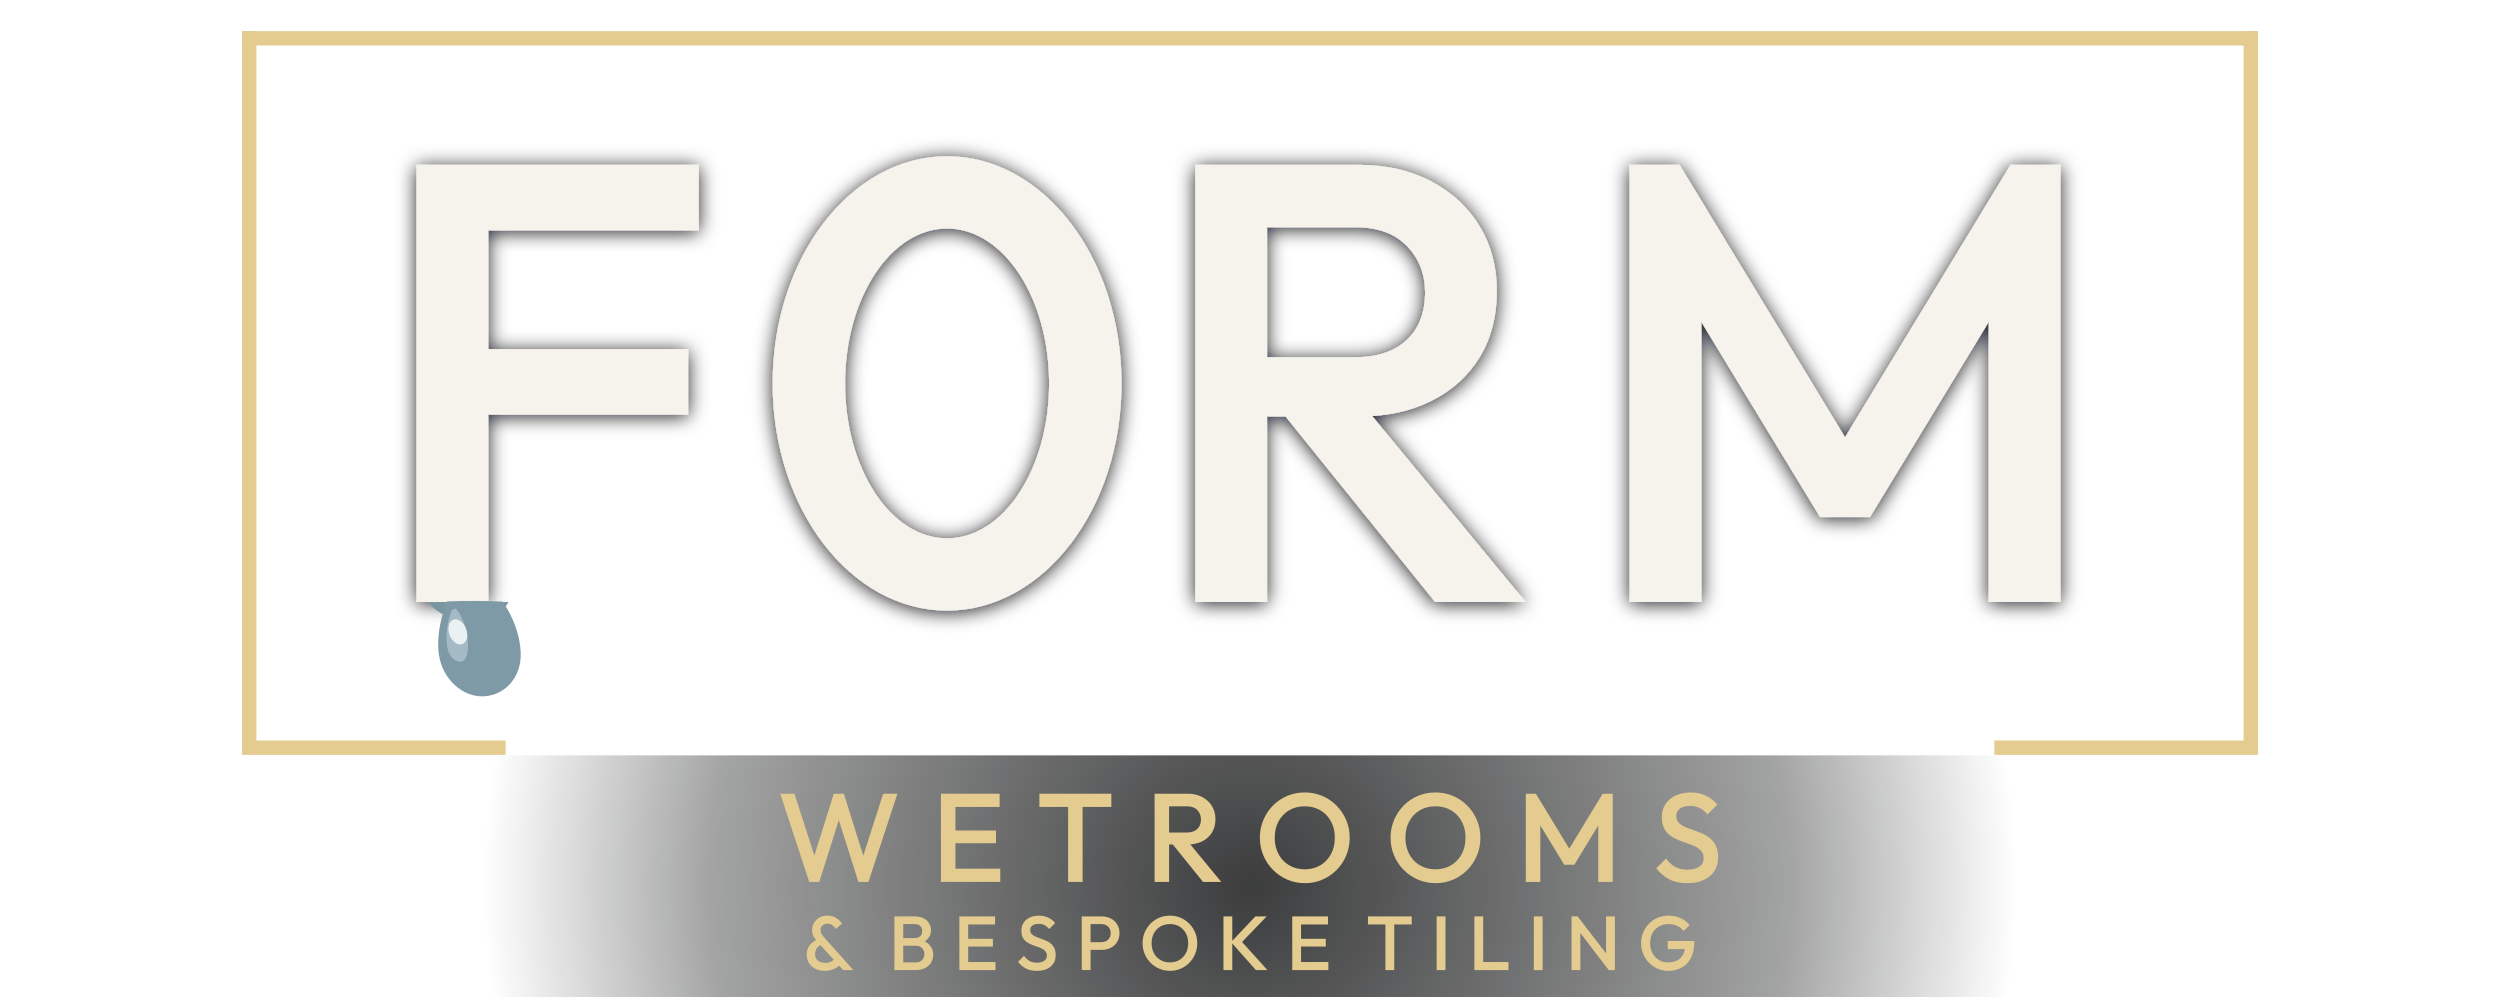
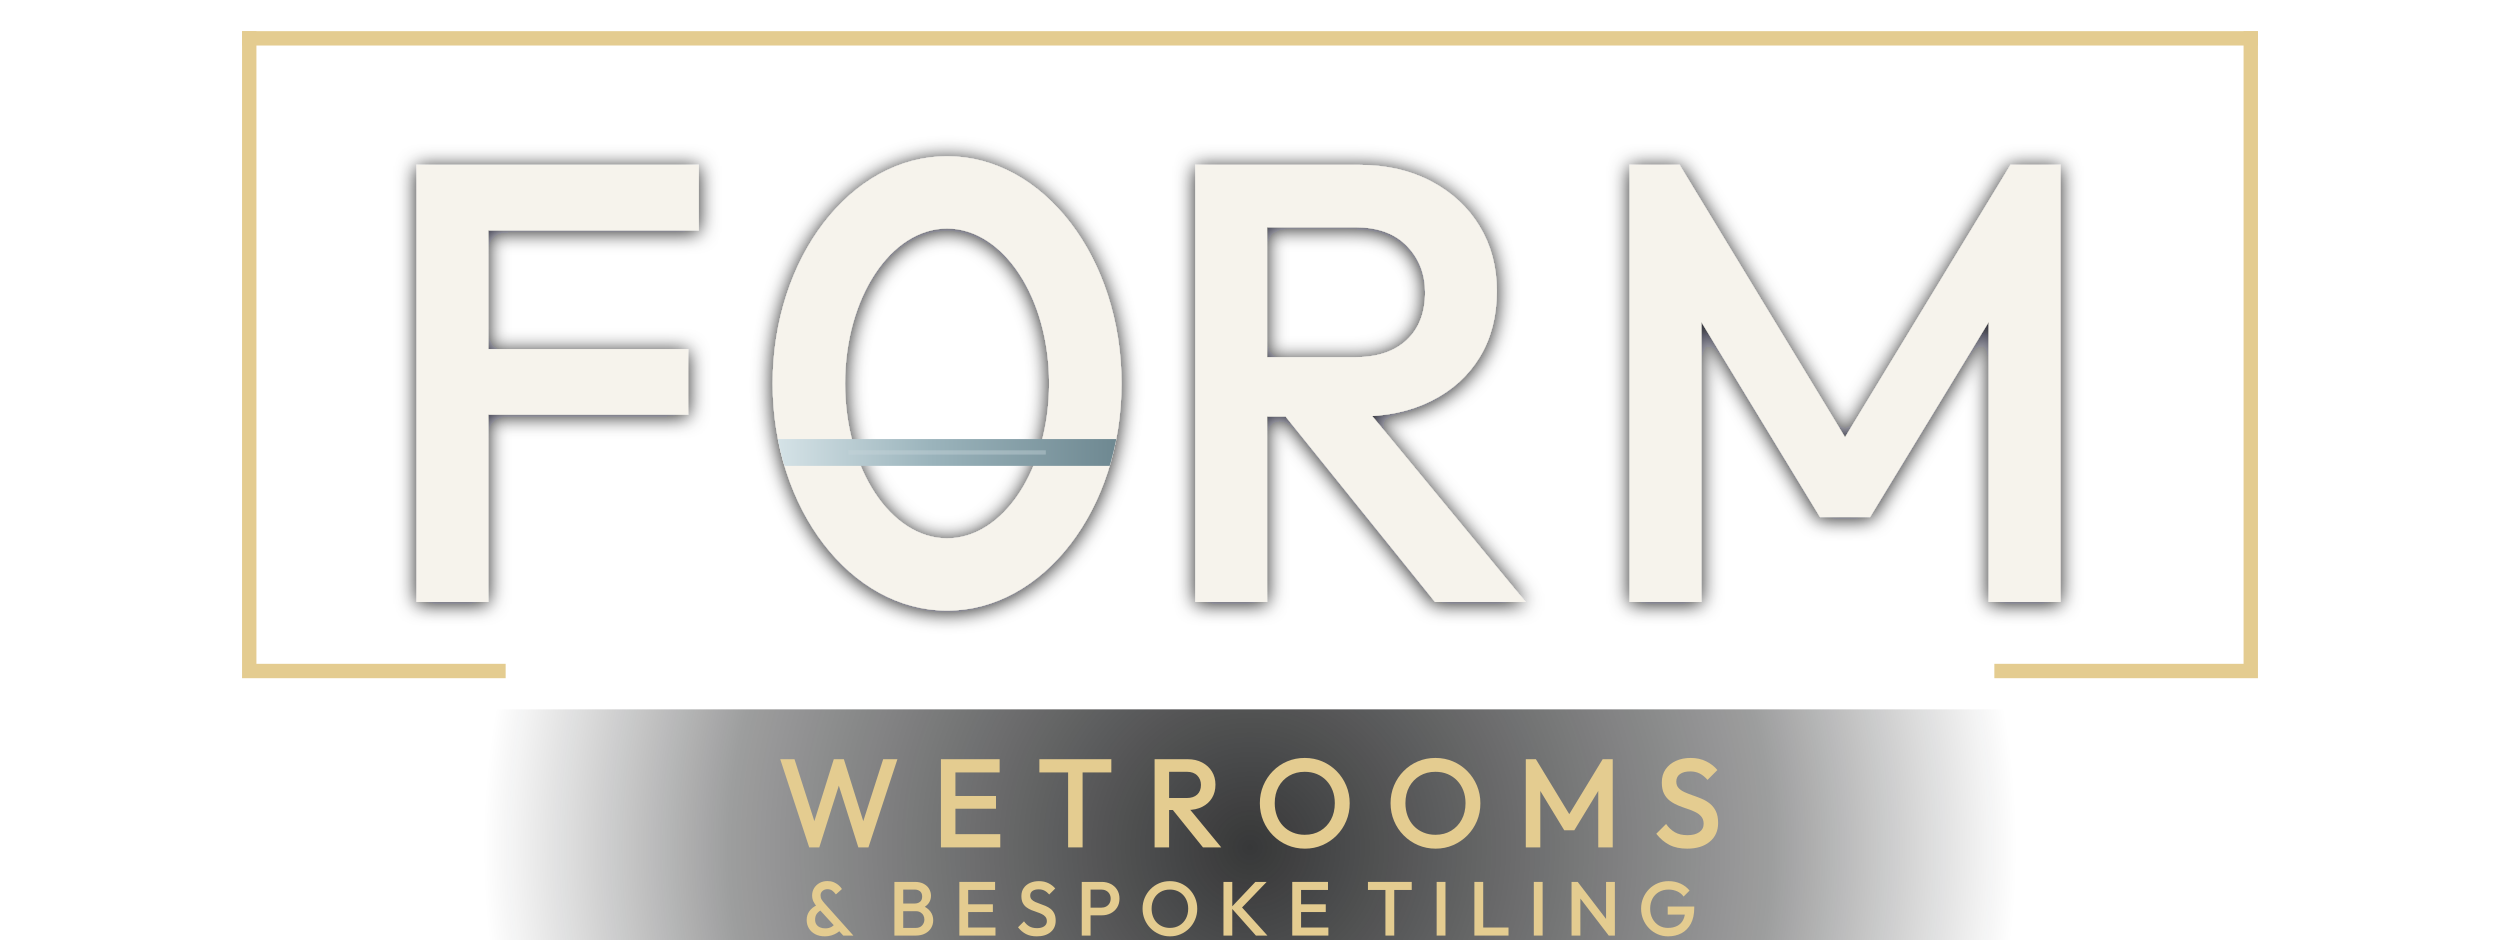
- <svg xmlns="http://www.w3.org/2000/svg" viewBox="48 78 1304 520" role="img" aria-labelledby="title desc">
+ <svg xmlns="http://www.w3.org/2000/svg" viewBox="48 78 1304 490" role="img" aria-labelledby="title desc">
  <defs>
    <filter id="halo" x="-25%" y="-35%" width="150%" height="180%">
      <feDropShadow dx="0" dy="1" stdDeviation="5" flood-color="#050607" flood-opacity=".88" />
    </filter>
-     <linearGradient id="textBack" x1="700" y1="470" x2="700" y2="620" gradientUnits="userSpaceOnUse">
-       <stop offset="0" stop-color="#0b0c0d" stop-opacity="0" />
-       <stop offset=".2" stop-color="#0b0c0d" stop-opacity=".88" />
-       <stop offset="1" stop-color="#0b0c0d" stop-opacity=".36" />
+     <linearGradient id="waterline" x1="451" y1="318" x2="633" y2="318" gradientUnits="userSpaceOnUse">
+       <stop offset="0" stop-color="#d7e4e8" />
+       <stop offset=".45" stop-color="#9bb4bc" />
+       <stop offset="1" stop-color="#6d8790" />
    </linearGradient>
-     <radialGradient id="textGlow" cx="700" cy="540" r="400" gradientUnits="userSpaceOnUse">
-       <stop offset="0" stop-color="#0b0c0d" stop-opacity=".8" />
-       <stop offset=".7" stop-color="#0b0c0d" stop-opacity=".38" />
+     <clipPath id="oRing" clipPathUnits="userSpaceOnUse">
+       <path fill-rule="evenodd" d="M542 159.5A91 118.5 0 1 1 542 396.5A91 118.5 0 1 1 542 159.5ZM542 197.2A53.2 80.8 0 1 1 542 358.8A53.2 80.8 0 1 1 542 197.2Z" />
+     </clipPath>
+     <radialGradient id="textGlow" cx="700" cy="520" r="400" gradientUnits="userSpaceOnUse">
+       <stop offset="0" stop-color="#0b0c0d" stop-opacity=".82" />
+       <stop offset=".68" stop-color="#0b0c0d" stop-opacity=".4" />
      <stop offset="1" stop-color="#0b0c0d" stop-opacity="0" />
    </radialGradient>
  </defs>
  <rect width="1400" height="740" fill="none" />
  <g fill="none" stroke="#e4cc90" stroke-width="7.5" stroke-linecap="square">
    <path d="M178 98 H1222" />
-     <path d="M178 98 V468 H308" />
-     <path d="M1222 98 V468 H1092" />
+     <path d="M178 98 V428 H308" />
+     <path d="M1222 98 V428 H1092" />
  </g>
  <g filter="url(#halo)">
    <path fill="#f6f3ec" d="M265.26 392.00V164.00H302.71V392.00ZM290.99 294.29V260.09H406.94V294.29ZM290.99 198.20V164.00H412.48V198.20Z" />
    <path fill="#f6f3ec" fill-rule="evenodd" d="M542 159.5A91 118.5 0 1 1 542 396.5A91 118.5 0 1 1 542 159.5ZM542 197.2A53.2 80.8 0 1 1 542 358.8A53.2 80.8 0 1 1 542 197.2Z" />
    <path fill="#f6f3ec" d="M697.18 295.26V264.32H754.83Q772.10 264.32 781.71 255.36Q791.31 246.41 791.31 230.45Q791.31 216.11 781.87 206.34Q772.42 196.57 755.16 196.57H697.18V164.00H756.79Q778.29 164.00 794.57 172.63Q810.86 181.26 819.81 196.08Q828.77 210.90 828.77 229.79Q828.77 249.66 819.81 264.32Q810.86 278.98 794.57 287.12Q778.29 295.26 756.79 295.26ZM671.45 392.00V164.00H708.91V392.00ZM796.53 392.00 716.73 292.98 751.58 280.28 843.75 392.00Z" />
    <path fill="#f6f3ec" d="M898.00 392.00V164.00H924.06L1018.84 320.02H1001.90L1096.69 164.00H1122.74V392.00H1085.29V229.79L1093.75 232.07L1023.40 347.70H997.34L926.99 232.07L935.46 229.79V392.00Z" />
  </g>
-   <g id="f-drip" aria-hidden="true">
-     <path fill="#7b96a1" d="M271.4 392.0 C276.2 398.8 284.6 401.2 294.2 401.4 C303.2 401.6 309.6 398.8 313.2 392.0 H271.4Z" />
-     <path fill="#7d9aa6" d="M281.2 391.7 C278.4 398.6 276.2 407.4 276.6 416.2 C277.2 430.4 287.6 440.8 298.8 441.2 C310.0 441.6 320.2 432.4 319.6 418.2 C319.2 408.8 315.4 399.4 310.2 391.8 C302.4 391.4 289.8 391.3 281.2 391.7Z" />
-     <path fill="#c5d6dc" opacity=".55" d="M283.4 396.8C281.2 403.0 280.2 410.0 281.4 416.2C282.6 421.2 286.4 424.2 289.4 422.8C292.0 421.6 292.6 416.0 291.8 410.0C291.0 404.0 288.4 398.4 285.8 395.4C284.6 395.6 283.8 396.2 283.4 396.8Z" />
-     <ellipse cx="286.8" cy="407.6" rx="4.6" ry="6.8" fill="#f4f8f9" opacity=".88" transform="rotate(-20 286.8 407.6)" />
+   <g id="waterline" aria-hidden="true">
+     <rect clip-path="url(#oRing)" x="448" y="307.0" width="188" height="14.0" fill="url(#waterline)" />
+     <rect x="490.5" y="312.9" width="103" height="2.2" fill="#c5d4d9" opacity=".42" />
  </g>
-   <rect x="210" y="472" width="980" height="160" fill="url(#textGlow)" />
-   <g transform="translate(0 70)">
+   <rect x="210" y="448" width="980" height="170" fill="url(#textGlow)" />
+   <g transform="translate(0 52)">
    <path fill="#e4cc90" d="M470.09 468.00 454.97 422.00H462.40L473.77 457.42H471.80L482.90 422.00H488.16L499.26 457.42H497.29L508.66 422.00H516.09L500.97 468.00H495.72L484.54 432.65H486.52L475.34 468.00Z" />
    <path fill="#e4cc90" d="M538.79 468.00V422.00H546.35V468.00ZM543.98 468.00V461.10H569.74V468.00ZM543.98 447.83V441.19H567.51V447.83ZM543.98 428.90V422.00H569.41V428.90Z" />
    <path fill="#e4cc90" d="M605.13 468.00V423.31H612.68V468.00ZM590.14 428.90V422.00H627.67V428.90Z" />
    <path fill="#e4cc90" d="M655.43 448.48V442.24H667.06Q670.54 442.24 672.48 440.43Q674.42 438.63 674.42 435.41Q674.42 432.51 672.52 430.54Q670.61 428.57 667.13 428.57H655.43V422.00H667.46Q671.79 422.00 675.08 423.74Q678.36 425.48 680.17 428.47Q681.98 431.46 681.98 435.27Q681.98 439.28 680.17 442.24Q678.36 445.20 675.08 446.84Q671.79 448.48 667.46 448.48ZM650.24 468.00V422.00H657.80V468.00ZM675.47 468.00 659.37 448.02 666.40 445.46 685.00 468.00Z" />
    <path fill="#e4cc90" d="M728.67 468.66Q723.74 468.66 719.47 466.82Q715.20 464.98 711.98 461.72Q708.76 458.47 706.95 454.17Q705.14 449.86 705.14 444.93Q705.14 440.01 706.95 435.73Q708.76 431.46 711.94 428.21Q715.13 424.96 719.37 423.15Q723.61 421.34 728.54 421.34Q733.46 421.34 737.70 423.15Q741.94 424.96 745.16 428.21Q748.38 431.46 750.19 435.77Q752.00 440.07 752.00 445.00Q752.00 449.93 750.19 454.23Q748.38 458.54 745.19 461.76Q742.01 464.98 737.77 466.82Q733.53 468.66 728.67 468.66ZM728.54 461.43Q733.20 461.43 736.72 459.33Q740.23 457.22 742.24 453.51Q744.24 449.80 744.24 444.93Q744.24 441.32 743.09 438.33Q741.94 435.34 739.84 433.14Q737.74 430.94 734.88 429.75Q732.02 428.57 728.54 428.57Q723.94 428.57 720.42 430.64Q716.90 432.71 714.90 436.39Q712.90 440.07 712.90 444.93Q712.90 448.55 714.05 451.60Q715.20 454.66 717.27 456.83Q719.34 459.00 722.23 460.21Q725.12 461.43 728.54 461.43Z" />
    <path fill="#e4cc90" d="M796.84 468.66Q791.92 468.66 787.64 466.82Q783.37 464.98 780.15 461.72Q776.93 458.47 775.13 454.17Q773.32 449.86 773.32 444.93Q773.32 440.01 775.13 435.73Q776.93 431.46 780.12 428.21Q783.31 424.96 787.55 423.15Q791.78 421.34 796.71 421.34Q801.64 421.34 805.88 423.15Q810.12 424.96 813.34 428.21Q816.56 431.46 818.37 435.77Q820.17 440.07 820.17 445.00Q820.17 449.93 818.37 454.23Q816.56 458.54 813.37 461.76Q810.18 464.98 805.95 466.82Q801.71 468.66 796.84 468.66ZM796.71 461.43Q801.38 461.43 804.89 459.33Q808.41 457.22 810.41 453.51Q812.42 449.80 812.42 444.93Q812.42 441.32 811.27 438.33Q810.12 435.34 808.02 433.14Q805.91 430.94 803.05 429.75Q800.20 428.57 796.71 428.57Q792.11 428.57 788.60 430.64Q785.08 432.71 783.08 436.39Q781.07 440.07 781.07 444.93Q781.07 448.55 782.22 451.60Q783.37 454.66 785.44 456.83Q787.51 459.00 790.40 460.21Q793.30 461.43 796.71 461.43Z" />
    <path fill="#e4cc90" d="M843.86 468.00V422.00H849.12L868.24 453.48H864.82L883.95 422.00H889.20V468.00H881.65V435.27L883.36 435.73L869.16 459.06H863.90L849.71 435.73L851.42 435.27V468.00Z" />
    <path fill="#e4cc90" d="M928.01 468.66Q922.55 468.66 918.74 466.69Q914.93 464.71 911.91 460.90L917.03 455.78Q918.94 458.54 921.57 460.08Q924.20 461.63 928.27 461.63Q932.08 461.63 934.35 460.05Q936.62 458.47 936.62 455.71Q936.62 453.41 935.43 451.97Q934.25 450.52 932.31 449.57Q930.37 448.61 928.04 447.86Q925.71 447.10 923.37 446.15Q921.04 445.20 919.10 443.75Q917.16 442.31 915.98 440.01Q914.80 437.71 914.80 434.16Q914.80 430.08 916.80 427.22Q918.81 424.37 922.22 422.85Q925.64 421.34 929.85 421.34Q934.38 421.34 937.96 423.12Q941.54 424.89 943.78 427.65L938.65 432.78Q936.68 430.54 934.55 429.46Q932.41 428.37 929.65 428.37Q926.23 428.37 924.29 429.75Q922.36 431.13 922.36 433.63Q922.36 435.73 923.54 437.02Q924.72 438.30 926.66 439.18Q928.60 440.07 930.93 440.86Q933.26 441.65 935.60 442.63Q937.93 443.62 939.87 445.16Q941.81 446.71 942.99 449.14Q944.17 451.57 944.17 455.25Q944.17 461.43 939.80 465.04Q935.43 468.66 928.01 468.66Z" />
    <path fill="#e4cc90" d="M487.84 514.00 474.56 499.48Q473.08 497.84 472.34 496.36Q471.60 494.88 471.60 493.08Q471.60 490.96 472.64 489.26Q473.68 487.56 475.48 486.56Q477.28 485.56 479.60 485.56Q481.36 485.56 482.80 486.14Q484.24 486.72 485.34 487.66Q486.44 488.60 487.16 489.72L484.00 492.52Q483.12 491.32 482.10 490.56Q481.08 489.80 479.60 489.80Q478.08 489.80 477.04 490.70Q476.00 491.60 476.00 492.96Q476.00 494.32 476.56 495.20Q477.12 496.08 478.12 497.24L493.12 514.00ZM478.28 514.40Q475.40 514.40 473.26 513.30Q471.12 512.20 469.94 510.26Q468.76 508.32 468.76 505.84Q468.76 503.32 470.14 501.32Q471.52 499.32 474.20 498.08L476.24 500.76Q474.76 501.56 473.96 502.74Q473.16 503.92 473.16 505.72Q473.16 507.16 473.82 508.16Q474.48 509.16 475.68 509.70Q476.88 510.24 478.44 510.24Q480.48 510.24 481.82 509.40Q483.16 508.56 483.84 507.40L486.72 510.76Q485.88 511.80 484.56 512.62Q483.24 513.44 481.64 513.92Q480.04 514.40 478.28 514.40Z" />
    <path fill="#e4cc90" d="M517.68 514.00V510.00H525.72Q527.84 510.00 529.00 508.68Q530.16 507.36 530.16 505.64Q530.16 504.48 529.64 503.48Q529.12 502.48 528.12 501.88Q527.12 501.28 525.72 501.28H517.68V497.28H525.04Q526.84 497.28 527.92 496.36Q529.00 495.44 529.00 493.64Q529.00 491.84 527.92 490.92Q526.84 490.00 525.04 490.00H517.68V486.00H525.16Q528.00 486.00 529.88 487.04Q531.76 488.08 532.68 489.72Q533.60 491.36 533.60 493.24Q533.60 495.44 532.38 497.12Q531.16 498.80 528.80 499.84L529.16 498.40Q531.80 499.48 533.28 501.44Q534.76 503.40 534.76 506.04Q534.76 508.20 533.70 510.00Q532.64 511.80 530.58 512.90Q528.52 514.00 525.52 514.00ZM514.52 514.00V486.00H519.12V514.00Z" />
    <path fill="#e4cc90" d="M548.40 514.00V486.00H553.00V514.00ZM551.56 514.00V509.80H567.24V514.00ZM551.56 501.72V497.68H565.88V501.72ZM551.56 490.20V486.00H567.04V490.20Z" />
    <path fill="#e4cc90" d="M588.80 514.40Q585.48 514.40 583.16 513.20Q580.84 512.00 579.00 509.68L582.12 506.56Q583.28 508.24 584.88 509.18Q586.48 510.12 588.96 510.12Q591.28 510.12 592.66 509.16Q594.04 508.20 594.04 506.52Q594.04 505.12 593.32 504.24Q592.60 503.36 591.42 502.78Q590.24 502.20 588.82 501.74Q587.40 501.28 585.98 500.70Q584.56 500.12 583.38 499.24Q582.20 498.36 581.48 496.96Q580.76 495.56 580.76 493.40Q580.76 490.92 581.98 489.18Q583.20 487.44 585.28 486.52Q587.36 485.60 589.92 485.60Q592.68 485.60 594.86 486.68Q597.04 487.76 598.40 489.44L595.28 492.56Q594.08 491.20 592.78 490.54Q591.48 489.88 589.80 489.88Q587.72 489.88 586.54 490.72Q585.36 491.56 585.36 493.08Q585.36 494.36 586.08 495.14Q586.80 495.92 587.98 496.46Q589.16 497.00 590.58 497.48Q592.00 497.96 593.42 498.56Q594.84 499.16 596.02 500.10Q597.20 501.04 597.92 502.52Q598.64 504.00 598.64 506.24Q598.64 510.00 595.98 512.20Q593.32 514.40 588.80 514.40Z" />
    <path fill="#e4cc90" d="M615.40 503.44V499.44H622.40Q623.84 499.44 624.94 498.86Q626.04 498.28 626.68 497.22Q627.32 496.16 627.32 494.72Q627.32 493.28 626.68 492.22Q626.04 491.16 624.94 490.58Q623.84 490.00 622.40 490.00H615.40V486.00H622.64Q625.28 486.00 627.38 487.08Q629.48 488.16 630.70 490.12Q631.92 492.08 631.92 494.72Q631.92 497.36 630.70 499.32Q629.48 501.28 627.38 502.36Q625.28 503.44 622.64 503.44ZM612.24 514.00V486.00H616.84V514.00Z" />
    <path fill="#e4cc90" d="M658.28 514.40Q655.28 514.40 652.68 513.28Q650.08 512.16 648.12 510.18Q646.16 508.20 645.06 505.58Q643.96 502.96 643.96 499.96Q643.96 496.96 645.06 494.36Q646.16 491.76 648.10 489.78Q650.04 487.80 652.62 486.70Q655.20 485.60 658.20 485.60Q661.20 485.60 663.78 486.70Q666.36 487.80 668.32 489.78Q670.28 491.76 671.38 494.38Q672.48 497.00 672.48 500.00Q672.48 503.00 671.38 505.62Q670.28 508.24 668.34 510.20Q666.40 512.16 663.82 513.28Q661.24 514.40 658.28 514.40ZM658.20 510.00Q661.04 510.00 663.18 508.72Q665.32 507.44 666.54 505.18Q667.76 502.92 667.76 499.96Q667.76 497.76 667.06 495.94Q666.36 494.12 665.08 492.78Q663.80 491.44 662.06 490.72Q660.32 490.00 658.20 490.00Q655.40 490.00 653.26 491.26Q651.12 492.52 649.90 494.76Q648.68 497.00 648.68 499.96Q648.68 502.16 649.38 504.02Q650.08 505.88 651.34 507.20Q652.60 508.52 654.36 509.26Q656.12 510.00 658.20 510.00Z" />
    <path fill="#e4cc90" d="M703.08 514.00 690.12 499.40 702.80 486.00H708.68L694.68 500.56V498.04L709.08 514.00ZM686.16 514.00V486.00H690.76V514.00Z" />
    <path fill="#e4cc90" d="M722.04 514.00V486.00H726.64V514.00ZM725.20 514.00V509.80H740.88V514.00ZM725.20 501.72V497.68H739.52V501.72ZM725.20 490.20V486.00H740.68V490.20Z" />
    <path fill="#e4cc90" d="M770.64 514.00V486.80H775.24V514.00ZM761.52 490.20V486.00H784.36V490.20Z" />
    <path fill="#e4cc90" d="M797.36 514.00V486.00H801.96V514.00Z" />
    <path fill="#e4cc90" d="M817.04 514.00V486.00H821.64V514.00ZM820.20 514.00V509.80H834.84V514.00Z" />
    <path fill="#e4cc90" d="M848.04 514.00V486.00H852.64V514.00Z" />
    <path fill="#e4cc90" d="M867.72 514.00V486.00H870.92L872.32 491.28V514.00ZM887.12 514.00 870.36 492.12 870.92 486.00 887.68 507.88ZM887.12 514.00 885.72 509.08V486.00H890.32V514.00Z" />
    <path fill="#e4cc90" d="M918.04 514.40Q915.16 514.40 912.60 513.28Q910.04 512.16 908.12 510.18Q906.20 508.20 905.10 505.58Q904.00 502.96 904.00 499.96Q904.00 496.96 905.10 494.36Q906.20 491.76 908.14 489.78Q910.08 487.80 912.70 486.70Q915.32 485.60 918.36 485.60Q921.68 485.60 924.52 486.88Q927.36 488.16 929.28 490.52L926.16 493.64Q924.92 491.88 922.84 490.94Q920.76 490.00 918.36 490.00Q915.48 490.00 913.30 491.26Q911.12 492.52 909.92 494.76Q908.72 497.00 908.72 499.96Q908.72 502.92 909.94 505.18Q911.16 507.44 913.24 508.72Q915.32 510.00 917.96 510.00Q920.76 510.00 922.78 508.98Q924.80 507.96 925.88 505.94Q926.96 503.92 926.96 500.96L929.84 503.04H917.88V498.84H931.72V499.48Q931.72 504.48 929.94 507.80Q928.16 511.12 925.08 512.76Q922.00 514.40 918.04 514.40Z" />
  </g>
</svg>
